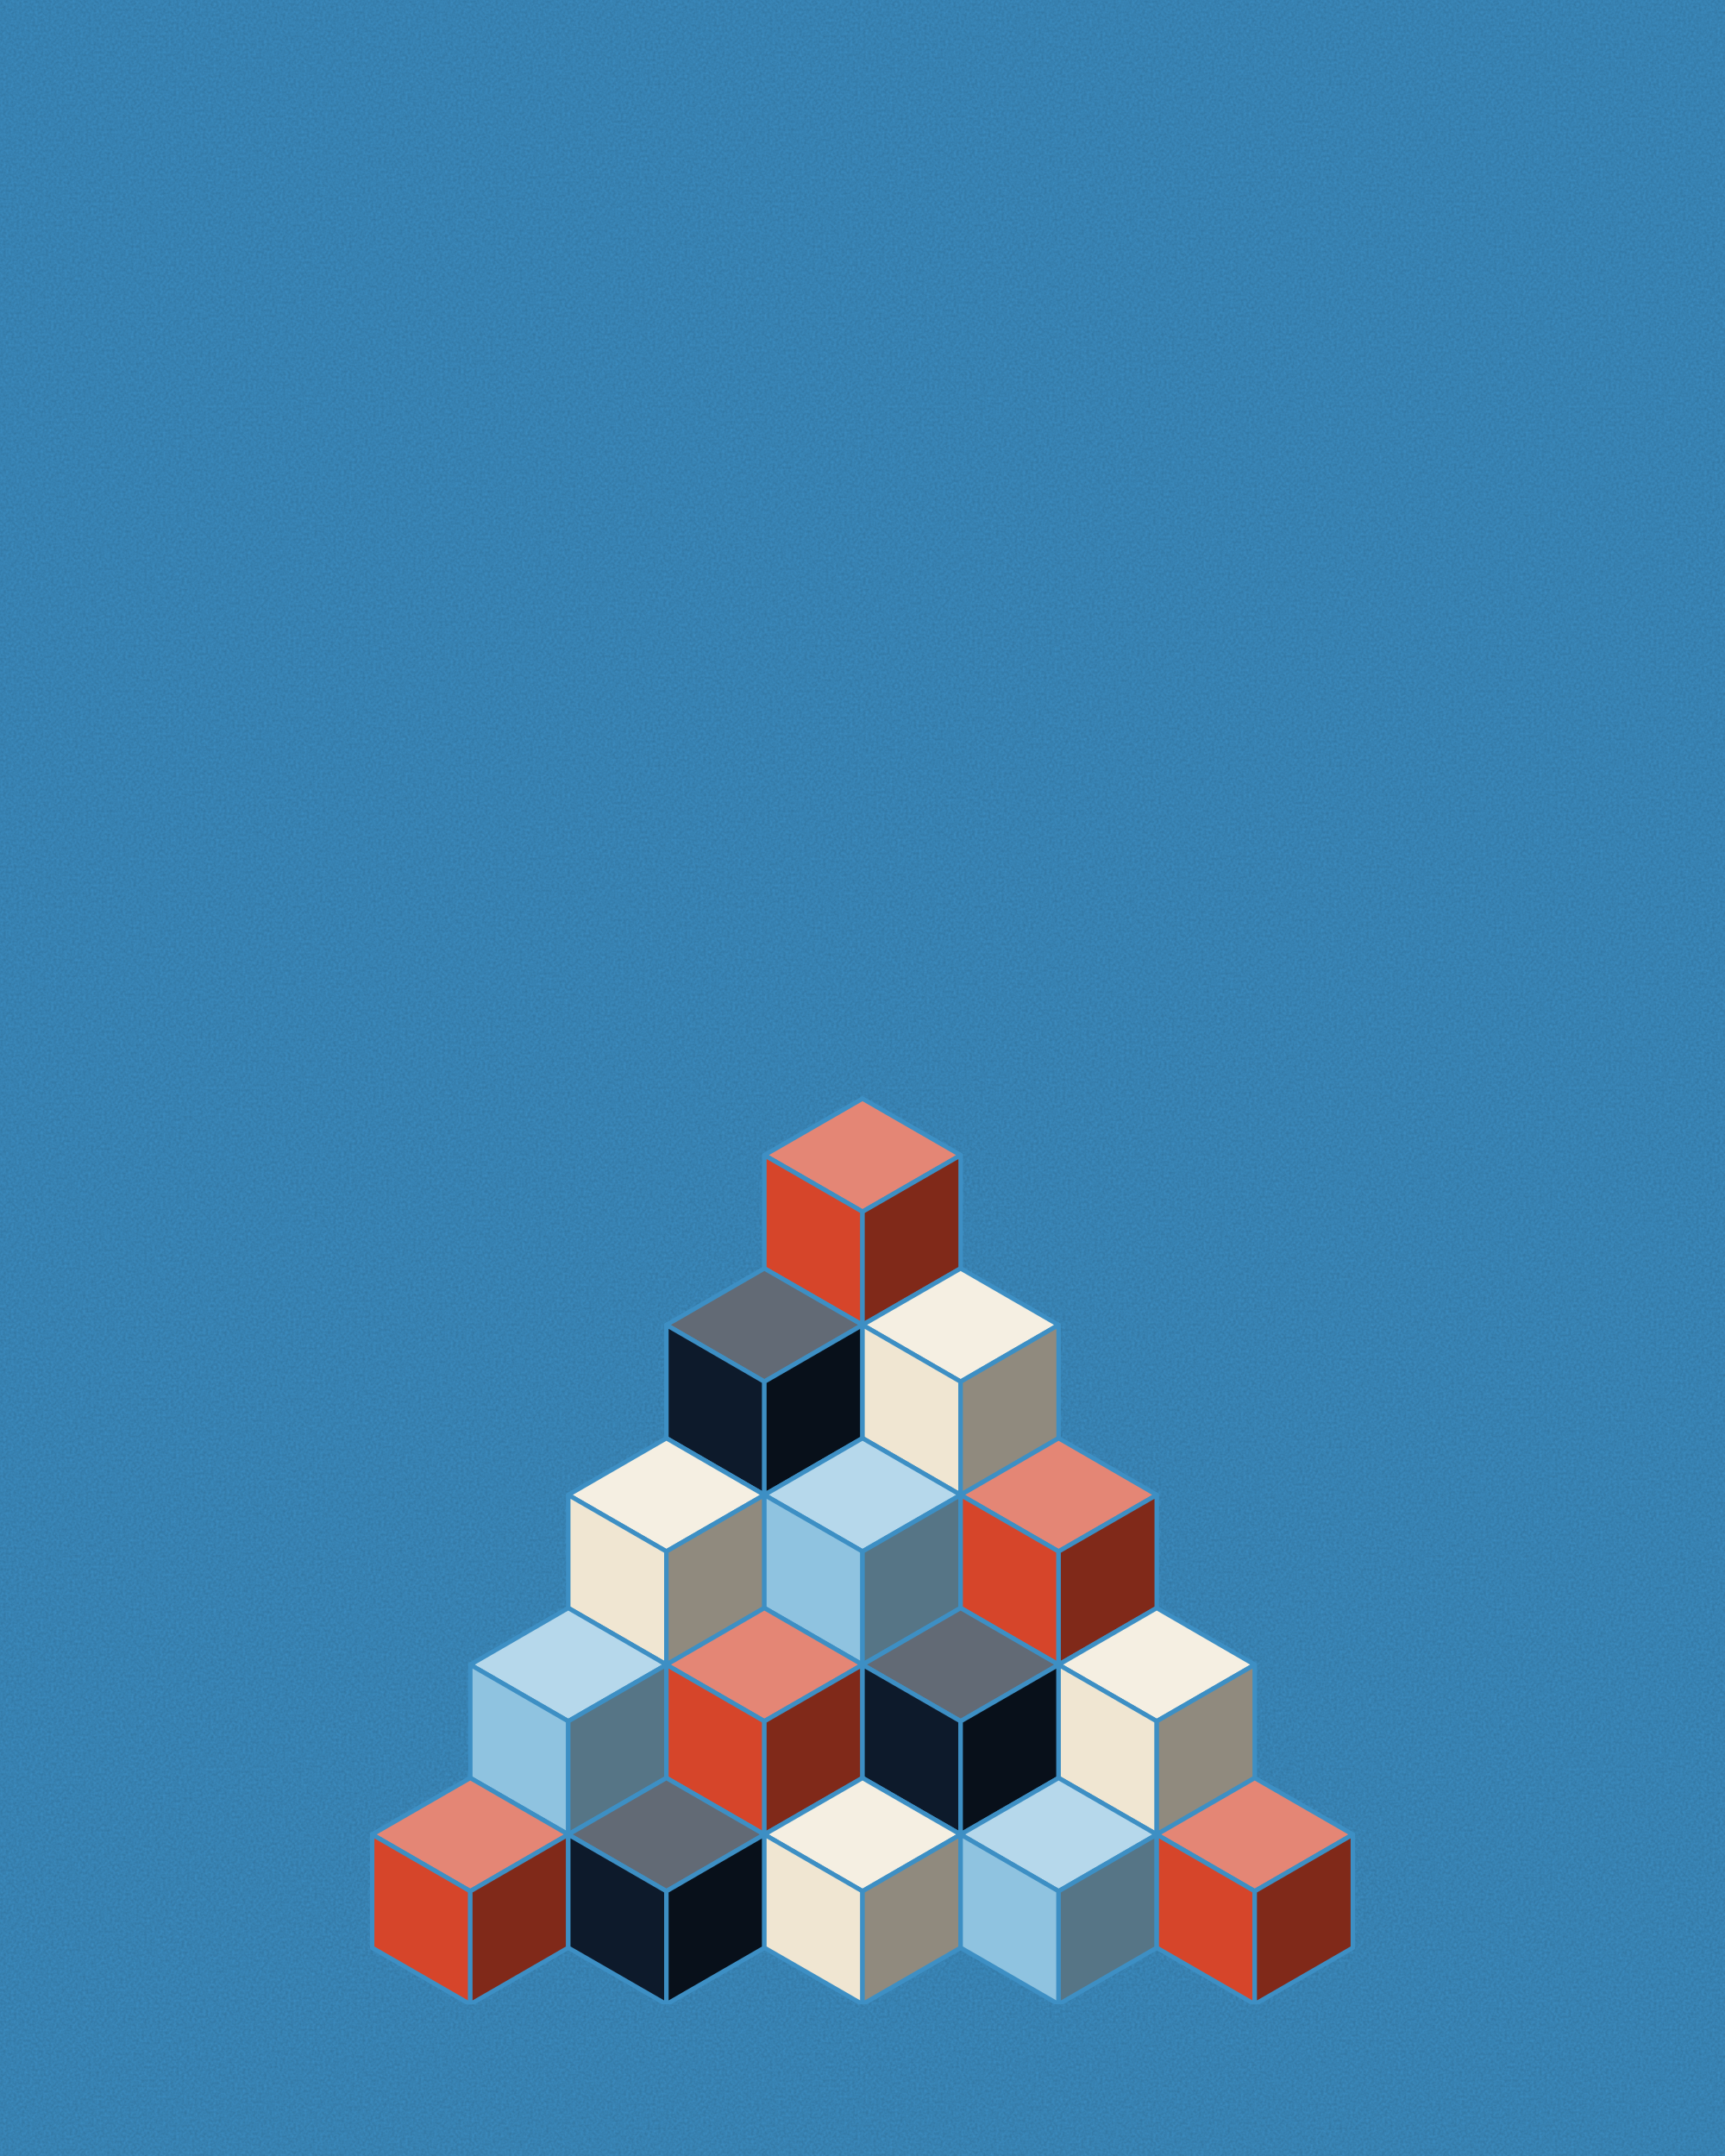
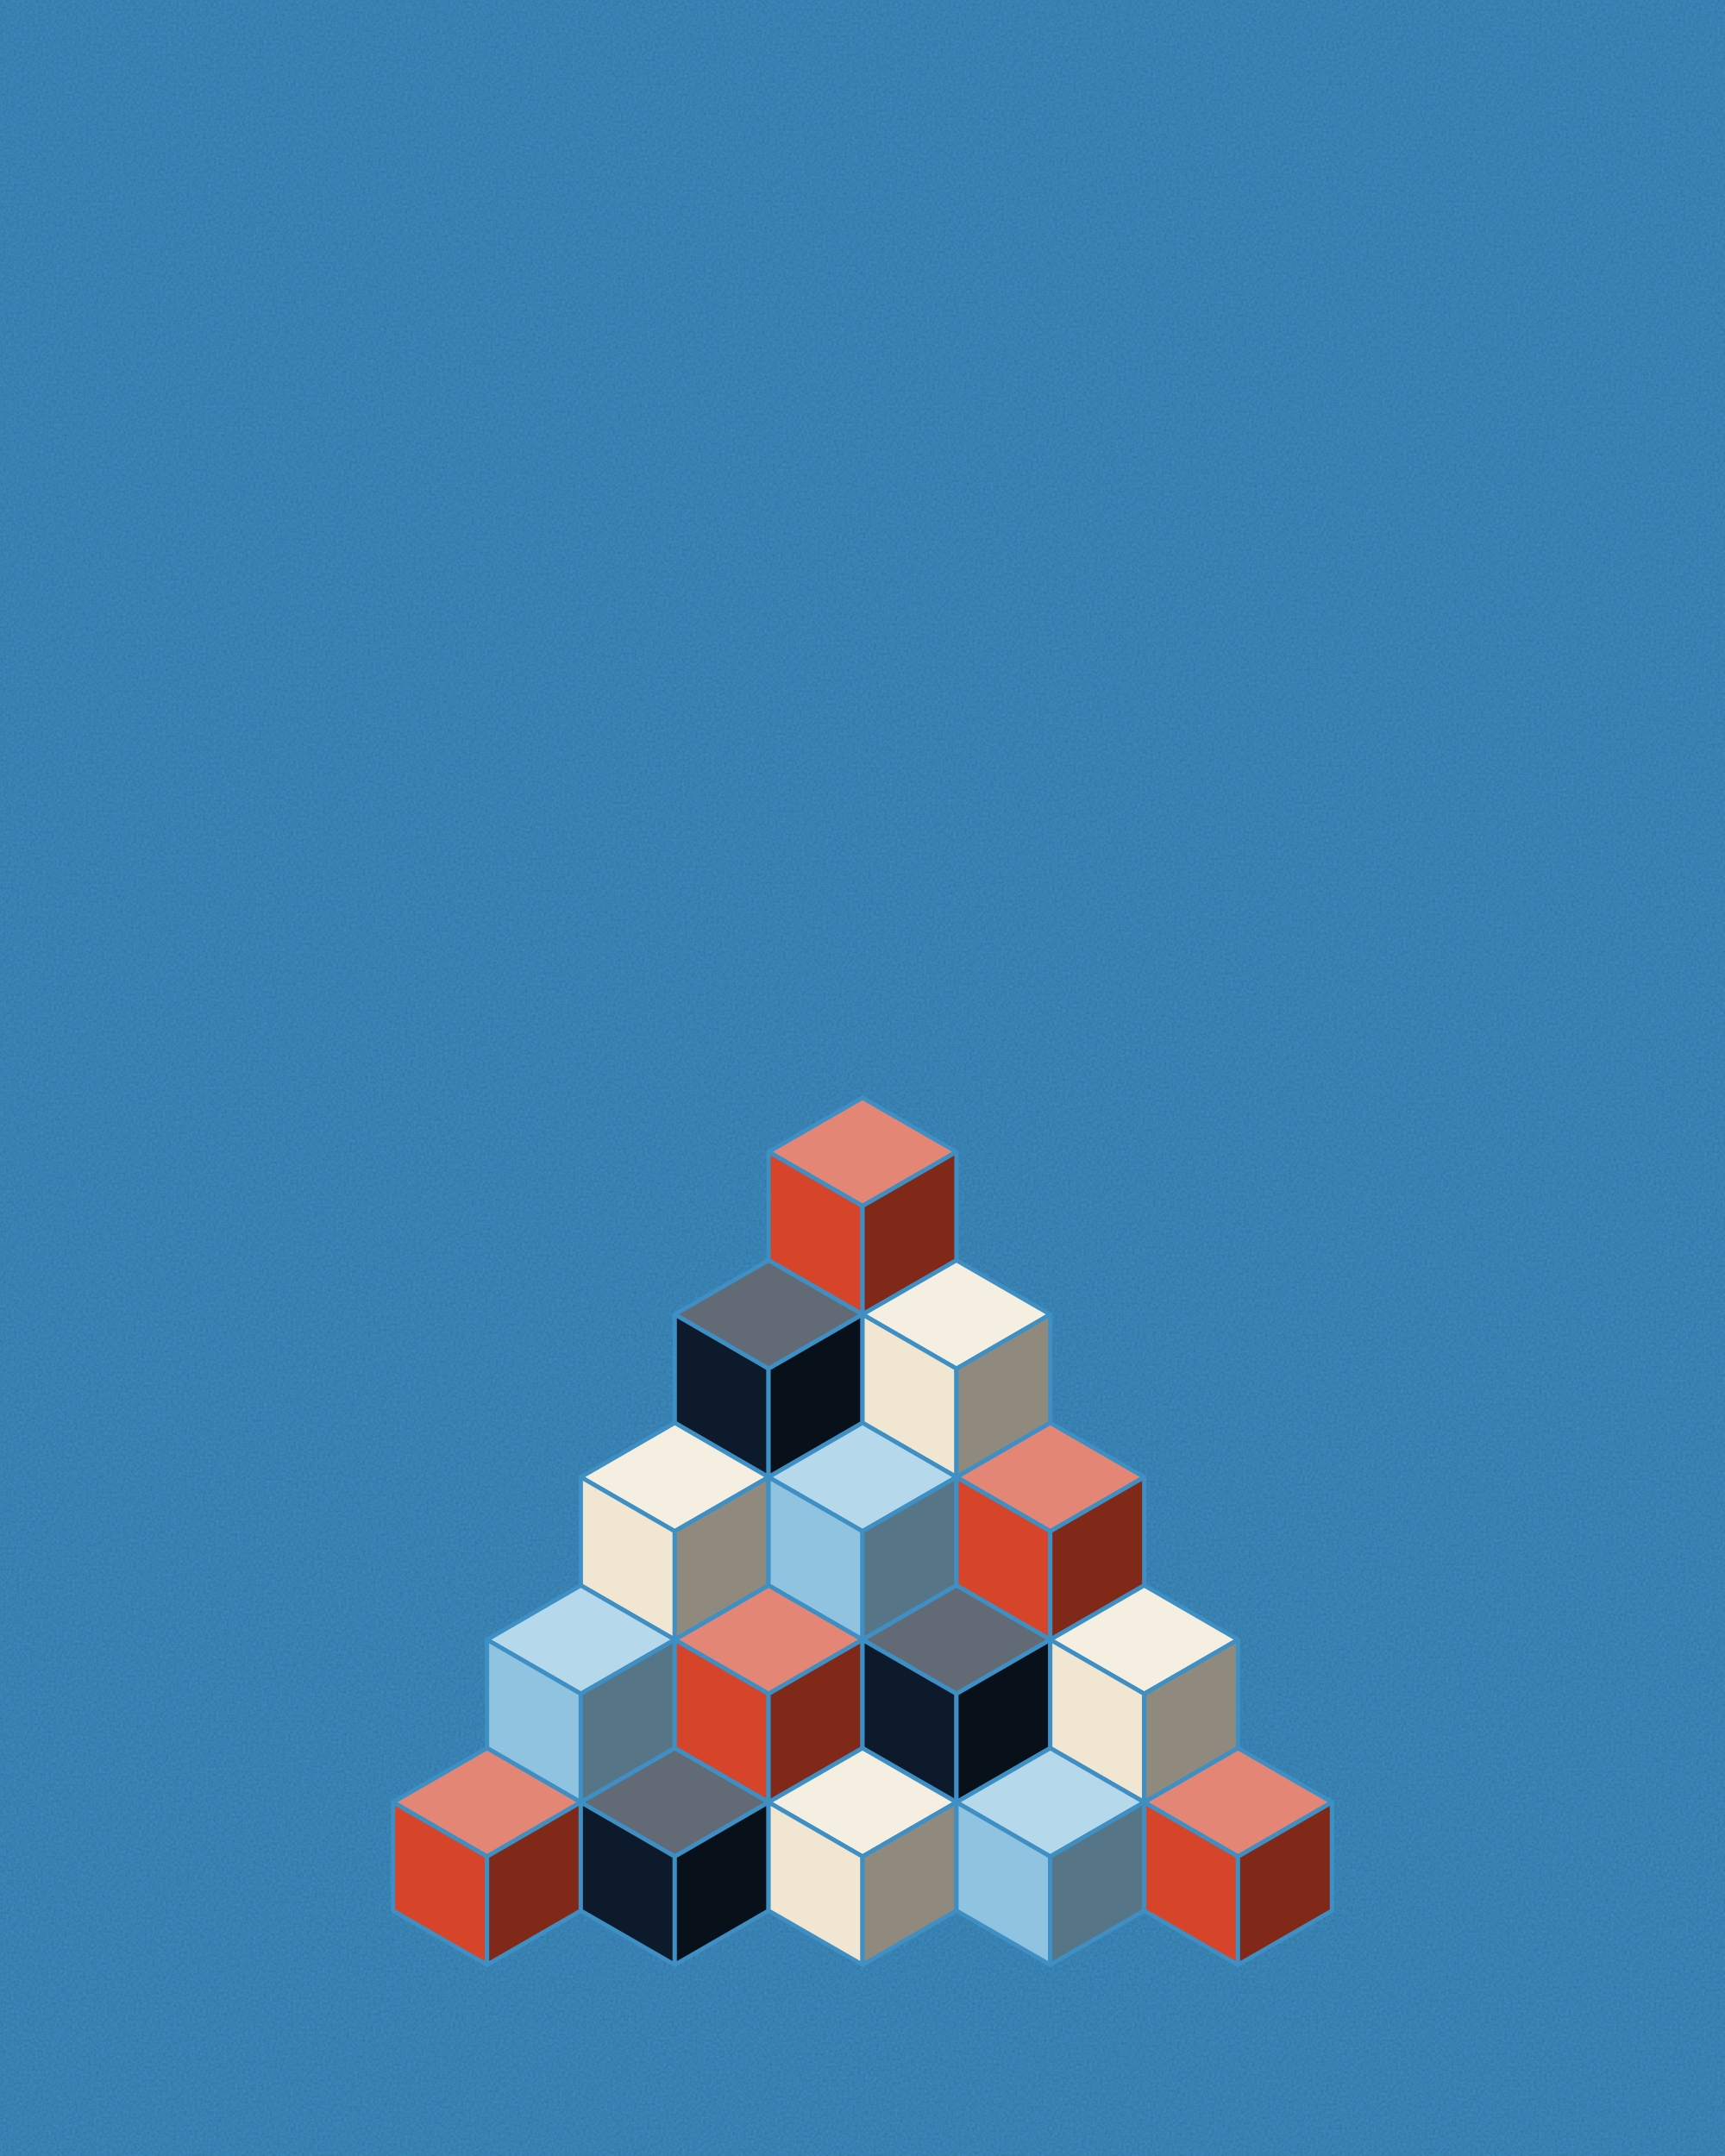
<svg xmlns="http://www.w3.org/2000/svg" viewBox="0 0 1080 1350">
  <svg width="1080" height="1350" viewBox="0 0 1600 900" preserveAspectRatio="xMidYMax slice">
    <defs>
      <filter id="f-grana">
        <feTurbulence type="fractalNoise" baseFrequency=".9" numOctaves="2" />
        <feColorMatrix values="0 0 0 0 0 0 0 0 0 0 0 0 0 0 0 0 0 0 .55 0" />
      </filter>
    </defs>
    <rect width="1600" height="900" fill="#3d8fc4" />
    <rect width="1600" height="900" filter="url(#f-grana)" opacity=".35" />
  </svg>
-   <svg x="65" y="675" width="950" height="580" viewBox="502.7 345.5 594.6 539" preserveAspectRatio="xMidYMin meet" overflow="hidden">
+   <svg x="65" y="675" width="950" height="580" viewBox="502.7 345.5 594.6 563.0" preserveAspectRatio="xMidYMin meet" overflow="hidden">
    <defs>
      <filter id="s-grana">
        <feTurbulence type="fractalNoise" baseFrequency=".9" numOctaves="2" />
        <feColorMatrix values="0 0 0 0 0 0 0 0 0 0 0 0 0 0 0 0 0 0 .55 0" />
      </filter>
    </defs>
    <svg x="0" y="342" width="1600" height="558" viewBox="0 0 1600 558" overflow="hidden">
      <polygon points="800.0,15.5 857.1,48.4 800.0,81.3 742.9,48.4" fill="#e48675" stroke="#3d8fc4" stroke-width="2.6" stroke-linejoin="round" />
      <polygon points="742.9,48.4 800.0,81.3 800.0,147.2 742.9,114.3" fill="#d6452a" stroke="#3d8fc4" stroke-width="2.6" stroke-linejoin="round" />
      <polygon points="800.0,81.3 857.1,48.4 857.1,114.3 800.0,147.2" fill="#802919" stroke="#3d8fc4" stroke-width="2.6" stroke-linejoin="round" />
      <polygon points="742.9,114.3 800.0,147.2 742.9,180.2 685.9,147.2" fill="#626a75" stroke="#3d8fc4" stroke-width="2.6" stroke-linejoin="round" />
      <polygon points="685.9,147.2 742.9,180.2 742.9,246.1 685.9,213.1" fill="#0d1a2b" stroke="#3d8fc4" stroke-width="2.6" stroke-linejoin="round" />
      <polygon points="742.9,180.2 800.0,147.2 800.0,213.1 742.9,246.1" fill="#08101a" stroke="#3d8fc4" stroke-width="2.6" stroke-linejoin="round" />
      <polygon points="857.1,114.3 914.1,147.2 857.1,180.2 800.0,147.2" fill="#f5efe2" stroke="#3d8fc4" stroke-width="2.6" stroke-linejoin="round" />
      <polygon points="800.0,147.2 857.1,180.2 857.1,246.1 800.0,213.1" fill="#f0e6d2" stroke="#3d8fc4" stroke-width="2.6" stroke-linejoin="round" />
      <polygon points="857.1,180.2 914.1,147.2 914.1,213.1 857.1,246.1" fill="#908a7e" stroke="#3d8fc4" stroke-width="2.6" stroke-linejoin="round" />
      <polygon points="685.9,213.1 742.9,246.1 685.9,279.0 628.8,246.1" fill="#f5efe2" stroke="#3d8fc4" stroke-width="2.6" stroke-linejoin="round" />
      <polygon points="628.8,246.1 685.9,279.0 685.9,344.9 628.8,311.9" fill="#f0e6d2" stroke="#3d8fc4" stroke-width="2.6" stroke-linejoin="round" />
      <polygon points="685.9,279.0 742.9,246.1 742.9,311.9 685.9,344.9" fill="#908a7e" stroke="#3d8fc4" stroke-width="2.6" stroke-linejoin="round" />
      <polygon points="800.0,213.1 857.1,246.1 800.0,279.0 742.9,246.1" fill="#b6d8eb" stroke="#3d8fc4" stroke-width="2.6" stroke-linejoin="round" />
      <polygon points="742.9,246.1 800.0,279.0 800.0,344.9 742.9,311.9" fill="#8fc3e0" stroke="#3d8fc4" stroke-width="2.6" stroke-linejoin="round" />
      <polygon points="800.0,279.0 857.1,246.1 857.1,311.9 800.0,344.9" fill="#567586" stroke="#3d8fc4" stroke-width="2.6" stroke-linejoin="round" />
      <polygon points="914.1,213.1 971.2,246.1 914.1,279.0 857.1,246.1" fill="#e48675" stroke="#3d8fc4" stroke-width="2.6" stroke-linejoin="round" />
      <polygon points="857.1,246.1 914.1,279.0 914.1,344.9 857.1,311.9" fill="#d6452a" stroke="#3d8fc4" stroke-width="2.6" stroke-linejoin="round" />
      <polygon points="914.1,279.0 971.2,246.1 971.2,311.9 914.1,344.9" fill="#802919" stroke="#3d8fc4" stroke-width="2.6" stroke-linejoin="round" />
      <polygon points="628.8,311.9 685.9,344.9 628.8,377.8 571.8,344.9" fill="#b6d8eb" stroke="#3d8fc4" stroke-width="2.6" stroke-linejoin="round" />
      <polygon points="571.8,344.9 628.8,377.8 628.8,443.7 571.8,410.8" fill="#8fc3e0" stroke="#3d8fc4" stroke-width="2.6" stroke-linejoin="round" />
      <polygon points="628.8,377.8 685.9,344.9 685.9,410.8 628.8,443.7" fill="#567586" stroke="#3d8fc4" stroke-width="2.6" stroke-linejoin="round" />
      <polygon points="742.9,311.9 800.0,344.9 742.9,377.8 685.9,344.9" fill="#e48675" stroke="#3d8fc4" stroke-width="2.6" stroke-linejoin="round" />
      <polygon points="685.9,344.9 742.9,377.8 742.9,443.7 685.9,410.8" fill="#d6452a" stroke="#3d8fc4" stroke-width="2.6" stroke-linejoin="round" />
      <polygon points="742.9,377.8 800.0,344.9 800.0,410.8 742.9,443.7" fill="#802919" stroke="#3d8fc4" stroke-width="2.6" stroke-linejoin="round" />
      <polygon points="857.1,311.9 914.1,344.9 857.1,377.8 800.0,344.9" fill="#626a75" stroke="#3d8fc4" stroke-width="2.6" stroke-linejoin="round" />
      <polygon points="800.0,344.9 857.1,377.8 857.1,443.7 800.0,410.8" fill="#0d1a2b" stroke="#3d8fc4" stroke-width="2.6" stroke-linejoin="round" />
      <polygon points="857.1,377.8 914.1,344.9 914.1,410.8 857.1,443.7" fill="#08101a" stroke="#3d8fc4" stroke-width="2.6" stroke-linejoin="round" />
      <polygon points="971.2,311.9 1028.2,344.9 971.2,377.8 914.1,344.9" fill="#f5efe2" stroke="#3d8fc4" stroke-width="2.6" stroke-linejoin="round" />
      <polygon points="914.1,344.9 971.2,377.8 971.2,443.7 914.1,410.8" fill="#f0e6d2" stroke="#3d8fc4" stroke-width="2.6" stroke-linejoin="round" />
      <polygon points="971.2,377.8 1028.2,344.9 1028.2,410.8 971.2,443.7" fill="#908a7e" stroke="#3d8fc4" stroke-width="2.6" stroke-linejoin="round" />
      <polygon points="571.8,410.8 628.8,443.7 571.8,476.7 514.7,443.7" fill="#e48675" stroke="#3d8fc4" stroke-width="2.6" stroke-linejoin="round" />
      <polygon points="514.7,443.7 571.8,476.7 571.8,542.5 514.7,509.6" fill="#d6452a" stroke="#3d8fc4" stroke-width="2.6" stroke-linejoin="round" />
      <polygon points="571.8,476.7 628.8,443.7 628.8,509.6 571.8,542.5" fill="#802919" stroke="#3d8fc4" stroke-width="2.6" stroke-linejoin="round" />
      <polygon points="685.9,410.8 742.9,443.7 685.9,476.7 628.8,443.7" fill="#626a75" stroke="#3d8fc4" stroke-width="2.6" stroke-linejoin="round" />
      <polygon points="628.8,443.7 685.9,476.7 685.9,542.5 628.8,509.6" fill="#0d1a2b" stroke="#3d8fc4" stroke-width="2.6" stroke-linejoin="round" />
      <polygon points="685.9,476.7 742.9,443.7 742.9,509.6 685.9,542.5" fill="#08101a" stroke="#3d8fc4" stroke-width="2.6" stroke-linejoin="round" />
      <polygon points="800.0,410.8 857.1,443.7 800.0,476.7 742.9,443.7" fill="#f5efe2" stroke="#3d8fc4" stroke-width="2.6" stroke-linejoin="round" />
      <polygon points="742.9,443.7 800.0,476.7 800.0,542.5 742.9,509.6" fill="#f0e6d2" stroke="#3d8fc4" stroke-width="2.6" stroke-linejoin="round" />
      <polygon points="800.0,476.7 857.1,443.7 857.1,509.6 800.0,542.5" fill="#908a7e" stroke="#3d8fc4" stroke-width="2.6" stroke-linejoin="round" />
      <polygon points="914.1,410.8 971.2,443.7 914.1,476.7 857.1,443.7" fill="#b6d8eb" stroke="#3d8fc4" stroke-width="2.6" stroke-linejoin="round" />
      <polygon points="857.1,443.7 914.1,476.7 914.1,542.5 857.1,509.6" fill="#8fc3e0" stroke="#3d8fc4" stroke-width="2.6" stroke-linejoin="round" />
      <polygon points="914.1,476.7 971.2,443.7 971.2,509.6 914.1,542.5" fill="#567586" stroke="#3d8fc4" stroke-width="2.6" stroke-linejoin="round" />
      <polygon points="1028.2,410.8 1085.3,443.7 1028.2,476.7 971.2,443.7" fill="#e48675" stroke="#3d8fc4" stroke-width="2.6" stroke-linejoin="round" />
      <polygon points="971.2,443.7 1028.2,476.7 1028.2,542.5 971.2,509.6" fill="#d6452a" stroke="#3d8fc4" stroke-width="2.6" stroke-linejoin="round" />
      <polygon points="1028.2,476.7 1085.3,443.7 1085.3,509.6 1028.2,542.5" fill="#802919" stroke="#3d8fc4" stroke-width="2.6" stroke-linejoin="round" />
    </svg>
  </svg>
</svg>
